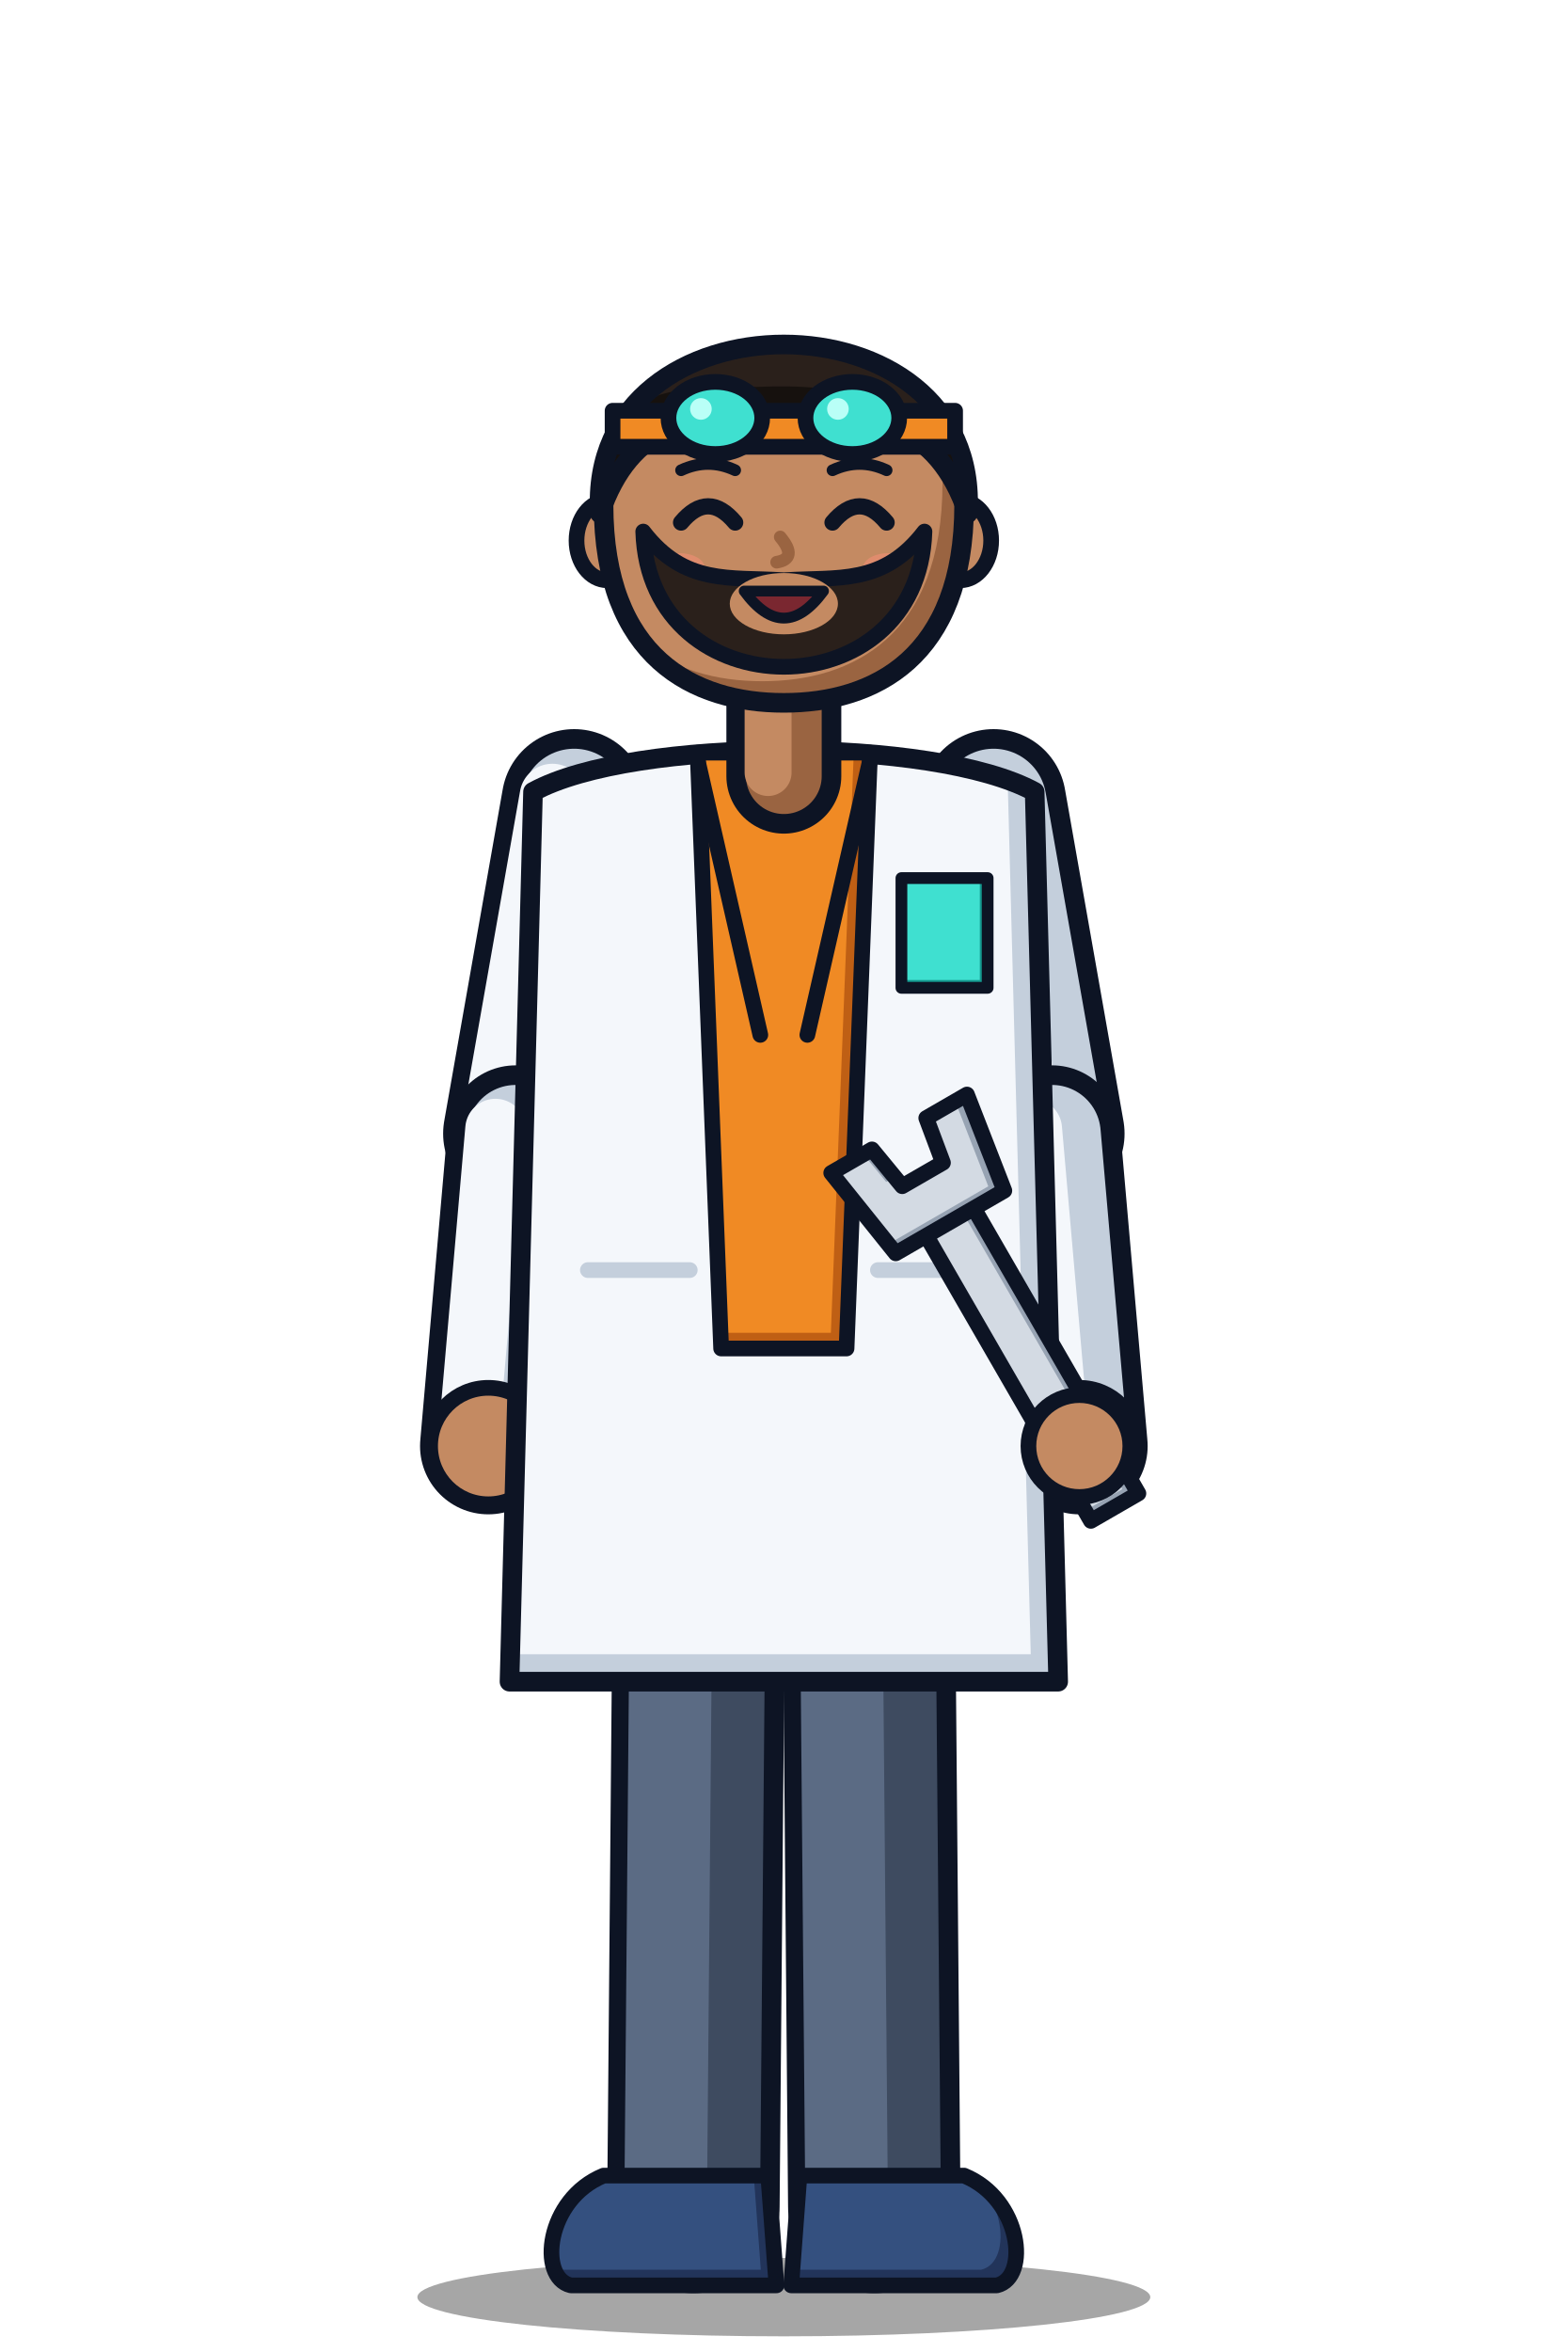
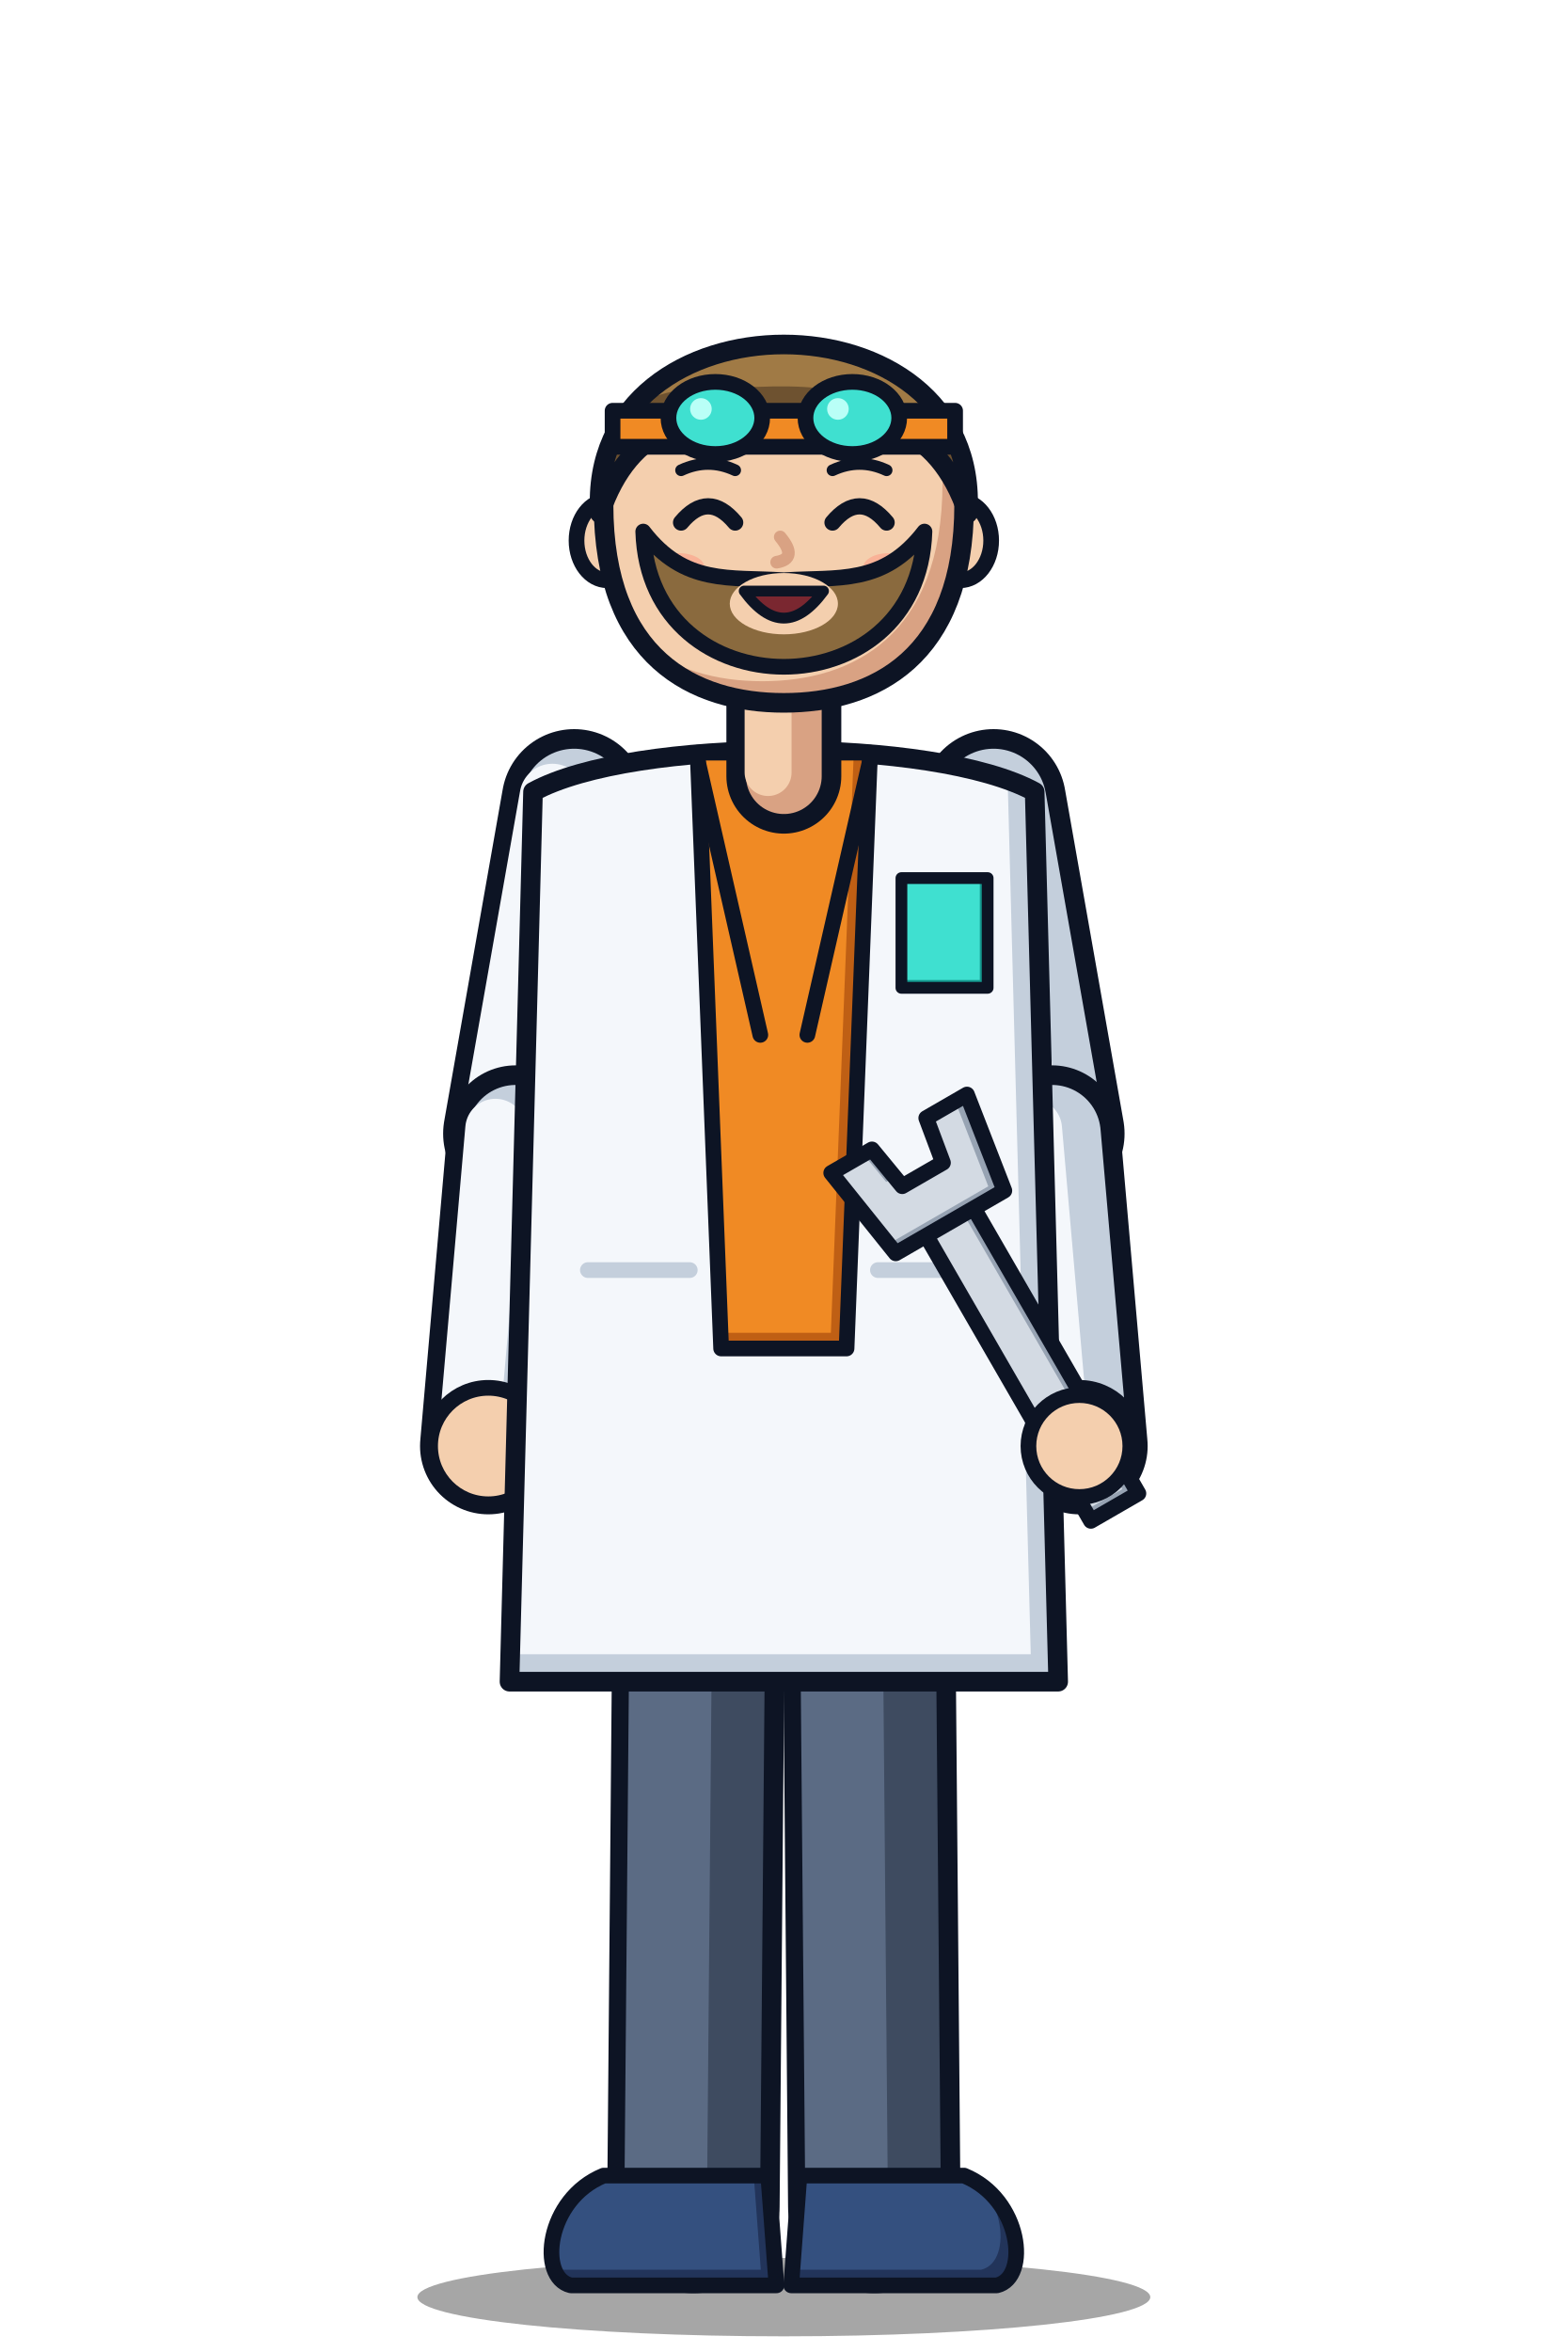
<svg xmlns="http://www.w3.org/2000/svg" viewBox="0 0 400 600" width="400" height="600">
  <defs>
    <filter id="glow" x="-50%" y="-50%" width="200%" height="200%">
      <feGaussianBlur stdDeviation="6" result="b" />
      <feMerge>
        <feMergeNode in="b" />
        <feMergeNode in="SourceGraphic" />
      </feMerge>
    </filter>
    <filter id="blur8" x="-50%" y="-50%" width="200%" height="200%">
      <feGaussianBlur stdDeviation="8" />
    </filter>
    <filter id="blur20" x="-50%" y="-50%" width="200%" height="200%">
      <feGaussianBlur stdDeviation="20" />
    </filter>
  </defs>
  <ellipse cx="200" cy="586" rx="93.5" ry="10" fill="#000" opacity="0.35" />
  <path d="M 178.92 334 L 176.92 563" stroke="#0d1424" stroke-width="44" stroke-linecap="round" />
  <path d="M 178.92 334 L 176.92 563" stroke="#3e4b60" stroke-width="34" stroke-linecap="round" />
  <path d="M 171.848 332.368 L 169.848 561.368" stroke="#5b6b84" stroke-width="21.08" stroke-linecap="round" />
  <clipPath id="c493">
    <path d="M 196.02 555 L 154.02 555 C 139.32 561, 137.22 581, 145.62 583 L 198.12 583 Z" />
  </clipPath>
  <g clip-path="url(#c493)">
    <path d="M 196.02 555 L 154.02 555 C 139.32 561, 137.22 581, 145.62 583 L 198.12 583 Z" fill="#22345a" />
    <path d="M 192.02 551 L 150.02 551 C 135.32 557 133.22 577 141.62 579 L 194.12 579 Z " fill="#34507f" />
  </g>
  <path d="M 196.02 555 L 154.02 555 C 139.32 561, 137.22 581, 145.62 583 L 198.12 583 Z" fill="none" stroke="#0d1424" stroke-width="4" stroke-linejoin="round" />
  <path d="M 221.08 334 L 223.08 563" stroke="#0d1424" stroke-width="44" stroke-linecap="round" />
  <path d="M 221.08 334 L 223.08 563" stroke="#3e4b60" stroke-width="34" stroke-linecap="round" />
  <path d="M 214.008 332.368 L 216.008 561.368" stroke="#5b6b84" stroke-width="21.08" stroke-linecap="round" />
  <clipPath id="c494">
    <path d="M 203.98 555 L 245.98 555 C 260.68 561, 262.78 581, 254.38 583 L 201.88 583 Z" />
  </clipPath>
  <g clip-path="url(#c494)">
    <path d="M 203.98 555 L 245.98 555 C 260.68 561, 262.78 581, 254.38 583 L 201.88 583 Z" fill="#22345a" />
    <path d="M 199.98 551 L 241.98 551 C 256.68 557 258.78 577 250.38 579 L 197.88 579 Z " fill="#34507f" />
  </g>
  <path d="M 203.98 555 L 245.98 555 C 260.68 561, 262.78 581, 254.38 583 L 201.88 583 Z" fill="none" stroke="#0d1424" stroke-width="4" stroke-linejoin="round" />
  <path d="M 146.5 204.5 L 131.566 289.193" stroke="#0d1424" stroke-width="37" stroke-linecap="round" />
  <path d="M 146.5 204.5 L 131.566 289.193" stroke="#c4cfdc" stroke-width="27" stroke-linecap="round" />
  <path d="M 140.95 203.204 L 126.016 287.897" stroke="#f4f7fb" stroke-width="16.74" stroke-linecap="round" />
  <path d="M 131.566 289.193 L 124.594 368.889" stroke="#0d1424" stroke-width="34.84" stroke-linecap="round" />
  <path d="M 131.566 289.193 L 124.594 368.889" stroke="#c4cfdc" stroke-width="24.84" stroke-linecap="round" />
  <path d="M 126.415 288.001 L 119.442 367.697" stroke="#f4f7fb" stroke-width="15.401" stroke-linecap="round" />
-   <circle cx="124.594" cy="368.889" r="14.85" fill="#c48a62" stroke="#0d1424" stroke-width="4" />
+   <circle cx="124.594" cy="368.889" r="14.85" fill="#f4cfae" stroke="#0d1424" stroke-width="4" />
  <path d="M 253.5 204.5 L 268.434 289.193" stroke="#0d1424" stroke-width="37" stroke-linecap="round" />
  <path d="M 253.5 204.5 L 268.434 289.193" stroke="#c4cfdc" stroke-width="27" stroke-linecap="round" />
  <path d="M 247.95 203.204 L 262.883 287.897" stroke="#f4f7fb" stroke-width="16.74" stroke-linecap="round" />
  <path d="M 268.434 289.193 L 275.406 368.889" stroke="#0d1424" stroke-width="34.84" stroke-linecap="round" />
  <path d="M 268.434 289.193 L 275.406 368.889" stroke="#c4cfdc" stroke-width="24.84" stroke-linecap="round" />
  <path d="M 263.282 288.001 L 270.255 367.697" stroke="#f4f7fb" stroke-width="15.401" stroke-linecap="round" />
-   <circle cx="275.406" cy="368.889" r="14.85" fill="#c48a62" stroke="#0d1424" stroke-width="4" />
+   <circle cx="275.406" cy="368.889" r="14.85" fill="#f4cfae" stroke="#0d1424" stroke-width="4" />
  <clipPath id="c495">
    <path d="M 136 202 C 161.6 188, 238.4 188, 264 202 L 270 429 L 130 429 Z" />
  </clipPath>
  <g clip-path="url(#c495)">
    <path d="M 136 202 C 161.6 188, 238.4 188, 264 202 L 270 429 L 130 429 Z" fill="#c4cfdc" />
    <path d="M 129 195 C 154.6 181 231.4 181 257 195 L 263 422 L 123 422 Z " fill="#f4f7fb" />
  </g>
  <path d="M 136 202 C 161.6 188, 238.4 188, 264 202 L 270 429 L 130 429 Z" fill="none" stroke="#0d1424" stroke-width="5" stroke-linejoin="round" />
  <clipPath id="c496">
    <path d="M 178 192 L 222 192 L 216 344 L 184 344 Z" />
  </clipPath>
  <g clip-path="url(#c496)">
    <path d="M 178 192 L 222 192 L 216 344 L 184 344 Z" fill="#bf5f14" />
    <path d="M 174 188 L 218 188 L 212 340 L 180 340 Z " fill="#f08a24" />
  </g>
  <path d="M 178 192 L 222 192 L 216 344 L 184 344 Z" fill="none" stroke="#0d1424" stroke-width="4" stroke-linejoin="round" />
  <path d="M 178 194 L 194 264 M 222 194 L 206 264" fill="none" stroke="#0d1424" stroke-width="4" stroke-linecap="round" stroke-linejoin="round" />
  <path d="M 150 324 L 176 324" fill="none" stroke="#c4cfdc" stroke-width="4" stroke-linecap="round" stroke-linejoin="round" />
  <path d="M 224 324 L 250 324" fill="none" stroke="#c4cfdc" stroke-width="4" stroke-linecap="round" stroke-linejoin="round" />
  <clipPath id="c497">
    <path d="M 230 224 L 252 224 L 252 252 L 230 252 Z" />
  </clipPath>
  <g clip-path="url(#c497)">
    <path d="M 230 224 L 252 224 L 252 252 L 230 252 Z" fill="#14998f" />
    <path d="M 228 222 L 250 222 L 250 250 L 228 250 Z " fill="#3fe0d0" />
  </g>
  <path d="M 230 224 L 252 224 L 252 252 L 230 252 Z" fill="none" stroke="#0d1424" stroke-width="3" stroke-linejoin="round" />
  <path d="M 200 165.5 L 200 198" stroke="#0d1424" stroke-width="29.32" stroke-linecap="round" />
-   <path d="M 200 165.5 L 200 198" stroke="#9a6441" stroke-width="19.32" stroke-linecap="round" />
-   <path d="M 195.981 164.573 L 195.981 197.073" stroke="#c48a62" stroke-width="11.978" stroke-linecap="round" />
-   <ellipse cx="154.92" cy="137.9" rx="7.82" ry="10.12" fill="#c48a62" stroke="#0d1424" stroke-width="4" />
-   <ellipse cx="245.08" cy="137.9" rx="7.82" ry="10.12" fill="#c48a62" stroke="#0d1424" stroke-width="4" />
+   <path d="M 200 165.5 L 200 198" stroke="#d9a283" stroke-width="19.32" stroke-linecap="round" />
+   <path d="M 195.981 164.573 L 195.981 197.073" stroke="#f4cfae" stroke-width="11.978" stroke-linecap="round" />
+   <ellipse cx="154.92" cy="137.9" rx="7.82" ry="10.12" fill="#f4cfae" stroke="#0d1424" stroke-width="4" />
+   <ellipse cx="245.08" cy="137.9" rx="7.82" ry="10.12" fill="#f4cfae" stroke="#0d1424" stroke-width="4" />
  <clipPath id="c502">
    <path d="M 154 128.7 C 154 80.4, 246 80.4, 246 128.7 C 246 167.8, 223 179.3, 200 179.3 C 177 179.3, 154 167.8, 154 128.7 Z" />
  </clipPath>
  <g clip-path="url(#c502)">
-     <path d="M 154 128.7 C 154 80.4, 246 80.4, 246 128.7 C 246 167.8, 223 179.3, 200 179.3 C 177 179.3, 154 167.8, 154 128.7 Z" fill="#9a6441" />
-     <path d="M 148.48 123.18 C 148.48 74.88 240.48 74.88 240.48 123.18 C 240.48 162.28 217.48 173.78 194.48 173.78 C 171.48 173.78 148.48 162.28 148.48 123.18 Z " fill="#c48a62" />
+     <path d="M 154 128.7 C 154 80.4, 246 80.4, 246 128.7 C 246 167.8, 223 179.3, 200 179.3 C 177 179.3, 154 167.8, 154 128.7 Z" fill="#d9a283" />
+     <path d="M 148.48 123.18 C 148.48 74.88 240.48 74.88 240.48 123.18 C 240.48 162.28 217.48 173.78 194.48 173.78 C 171.48 173.78 148.48 162.28 148.48 123.18 Z " fill="#f4cfae" />
  </g>
  <path d="M 154 128.7 C 154 80.4, 246 80.4, 246 128.7 C 246 167.8, 223 179.3, 200 179.3 C 177 179.3, 154 167.8, 154 128.7 Z" fill="none" stroke="#0d1424" stroke-width="5" stroke-linejoin="round" />
  <path d="M 173.78 133.3 Q 180.68 125.02 187.58 133.3" fill="none" stroke="#0d1424" stroke-width="4.14" stroke-linecap="round" stroke-linejoin="round" />
  <path d="M 173.78 119.96 Q 180.68 116.74 187.58 119.96" fill="none" stroke="#0d1424" stroke-width="2.99" stroke-linecap="round" stroke-linejoin="round" />
  <path d="M 212.42 133.3 Q 219.32 125.02 226.22 133.3" fill="none" stroke="#0d1424" stroke-width="4.14" stroke-linecap="round" stroke-linejoin="round" />
  <path d="M 212.42 119.96 Q 219.32 116.74 226.22 119.96" fill="none" stroke="#0d1424" stroke-width="2.99" stroke-linecap="round" stroke-linejoin="round" />
-   <path d="M 199.08 136.98 Q 203.68 142.5 198.16 143.42" fill="none" stroke="#9a6441" stroke-width="3.22" stroke-linecap="round" stroke-linejoin="round" />
+   <path d="M 199.08 136.98 Q 203.68 142.5 198.16 143.42" fill="none" stroke="#d9a283" stroke-width="3.22" stroke-linecap="round" stroke-linejoin="round" />
  <ellipse cx="173.32" cy="144.8" rx="6.44" ry="3.68" fill="#ff8f7a" opacity=".45" />
  <ellipse cx="226.68" cy="144.8" rx="6.44" ry="3.68" fill="#ff8f7a" opacity=".45" />
-   <path d="M 164.12 135.6 C 165.5 181.6, 234.5 181.6, 235.88 135.6 C 225.3 149.4, 213.8 147.1, 200 148.02 C 186.2 147.1, 174.7 149.4, 164.12 135.6 Z" fill="#2a201b" stroke="#0d1424" stroke-width="4" stroke-linejoin="round" />
-   <ellipse cx="200" cy="154" rx="13.8" ry="7.82" fill="#c48a62" />
+   <path d="M 164.12 135.6 C 165.5 181.6, 234.5 181.6, 235.88 135.6 C 225.3 149.4, 213.8 147.1, 200 148.02 C 186.2 147.1, 174.7 149.4, 164.12 135.6 Z" fill="#8a6a3e" stroke="#0d1424" stroke-width="4" stroke-linejoin="round" />
+   <ellipse cx="200" cy="154" rx="13.8" ry="7.82" fill="#f4cfae" />
  <path d="M 189.88 150.78 Q 200 164.58 210.12 150.78 Z" fill="#7a2730" stroke="#0d1424" stroke-width="2.76" stroke-linejoin="round" />
  <clipPath id="c500">
    <path d="M 153.08 131 C 149.4 73.5, 250.6 73.5, 246.92 131 C 239.1 108, 223 104.78, 200 105.7 C 177 104.78, 160.9 108, 153.08 131 Z" />
  </clipPath>
  <g clip-path="url(#c500)">
-     <path d="M 153.08 131 C 149.4 73.5, 250.6 73.5, 246.92 131 C 239.1 108, 223 104.78, 200 105.7 C 177 104.78, 160.9 108, 153.08 131 Z" fill="#16110e" />
-     <path d="M 146.08 124 C 142.4 66.5 243.6 66.5 239.92 124 C 232.1 101 216 97.78 193 98.7 C 170 97.78 153.9 101 146.08 124 Z " fill="#2a201b" />
+     <path d="M 153.08 131 C 149.4 73.5, 250.6 73.5, 246.92 131 C 239.1 108, 223 104.78, 200 105.7 C 177 104.78, 160.9 108, 153.08 131 Z" fill="#6e5230" />
+     <path d="M 146.08 124 C 142.4 66.5 243.6 66.5 239.92 124 C 232.1 101 216 97.78 193 98.7 C 170 97.78 153.9 101 146.08 124 Z " fill="#a07a45" />
  </g>
  <path d="M 153.08 131 C 149.4 73.5, 250.6 73.5, 246.92 131 C 239.1 108, 223 104.78, 200 105.7 C 177 104.78, 160.9 108, 153.08 131 Z" fill="none" stroke="#0d1424" stroke-width="5" stroke-linejoin="round" />
  <clipPath id="c501">
    <path d="M 156.3 104.78 L 243.7 104.78 L 243.7 113.98 L 156.3 113.98 Z" />
  </clipPath>
  <g clip-path="url(#c501)">
    <path d="M 156.3 104.78 L 243.7 104.78 L 243.7 113.98 L 156.3 113.98 Z" fill="#bf5f14" />
    <path d="M 154.3 102.78 L 241.7 102.78 L 241.7 111.98 L 154.3 111.98 Z " fill="#f08a24" />
  </g>
  <path d="M 156.3 104.78 L 243.7 104.78 L 243.7 113.98 L 156.3 113.98 Z" fill="none" stroke="#0d1424" stroke-width="4" stroke-linejoin="round" />
  <ellipse cx="182.52" cy="106.62" rx="11.96" ry="9.2" fill="#3fe0d0" stroke="#0d1424" stroke-width="4" />
  <circle cx="178.84" cy="104.32" r="2.76" fill="#b9fff7" />
  <ellipse cx="217.48" cy="106.62" rx="11.96" ry="9.2" fill="#3fe0d0" stroke="#0d1424" stroke-width="4" />
  <circle cx="213.8" cy="104.32" r="2.76" fill="#b9fff7" />
  <g transform="rotate(-30 275.406 368.889)">
    <clipPath id="c503">
      <path d="M 268.406 298.889 L 282.406 298.889 L 282.406 386.889 L 268.406 386.889 Z" />
    </clipPath>
    <g clip-path="url(#c503)">
      <path d="M 268.406 298.889 L 282.406 298.889 L 282.406 386.889 L 268.406 386.889 Z" fill="#97a3b3" />
      <path d="M 265.406 295.889 L 279.406 295.889 L 279.406 383.889 L 265.406 383.889 Z " fill="#d3dae3" />
    </g>
    <path d="M 268.406 298.889 L 282.406 298.889 L 282.406 386.889 L 268.406 386.889 Z" fill="none" stroke="#0d1424" stroke-width="4" stroke-linejoin="round" />
    <clipPath id="c504">
      <path d="M 255.406 276.889 L 267.406 276.889 L 269.406 288.889 L 281.406 288.889 L 283.406 276.889 L 295.406 276.889 L 291.406 302.889 L 259.406 302.889 Z" />
    </clipPath>
    <g clip-path="url(#c504)">
      <path d="M 255.406 276.889 L 267.406 276.889 L 269.406 288.889 L 281.406 288.889 L 283.406 276.889 L 295.406 276.889 L 291.406 302.889 L 259.406 302.889 Z" fill="#97a3b3" />
      <path d="M 252.406 273.889 L 264.406 273.889 L 266.406 285.889 L 278.406 285.889 L 280.406 273.889 L 292.406 273.889 L 288.406 299.889 L 256.406 299.889 Z " fill="#d3dae3" />
    </g>
    <path d="M 255.406 276.889 L 267.406 276.889 L 269.406 288.889 L 281.406 288.889 L 283.406 276.889 L 295.406 276.889 L 291.406 302.889 L 259.406 302.889 Z" fill="none" stroke="#0d1424" stroke-width="4" stroke-linejoin="round" />
  </g>
-   <circle cx="275.406" cy="368.889" r="13" fill="#c48a62" stroke="#0d1424" stroke-width="4" />
+   <circle cx="275.406" cy="368.889" r="13" fill="#f4cfae" stroke="#0d1424" stroke-width="4" />
</svg>
